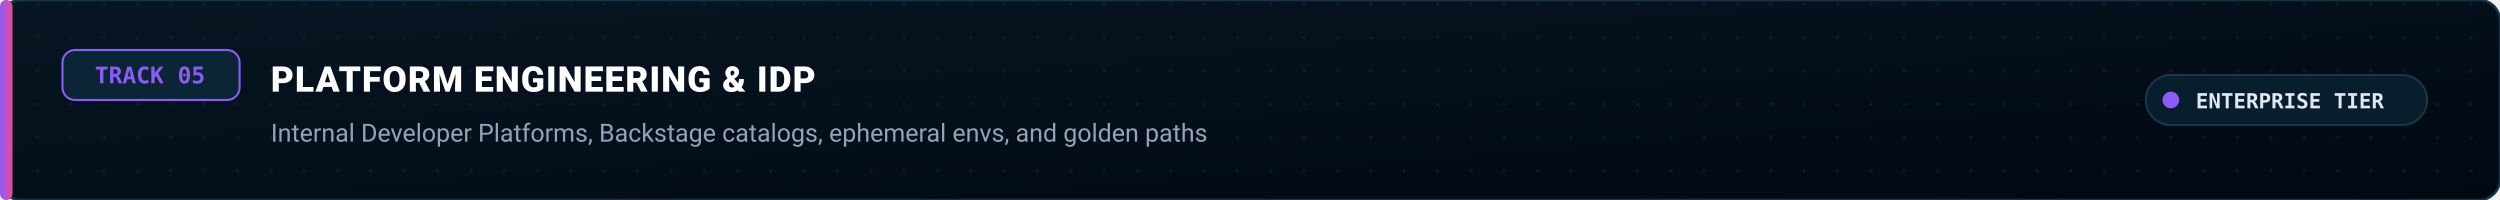
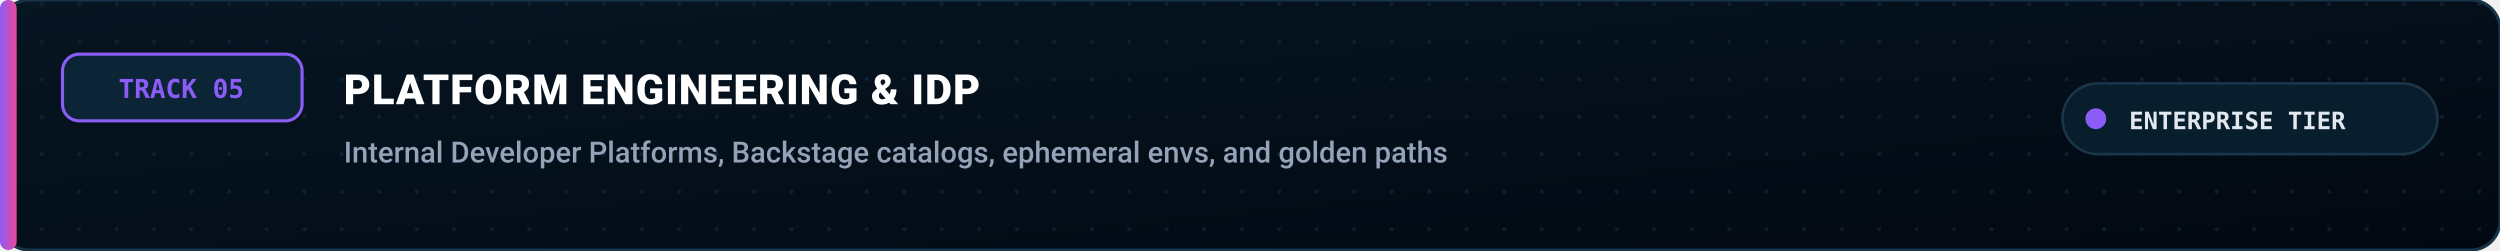
- <svg xmlns="http://www.w3.org/2000/svg" viewBox="0 0 1200 96" width="100%" height="100%">
+ <svg xmlns="http://www.w3.org/2000/svg" viewBox="0 0 1200 120" width="100%" height="100%">
  <defs>
    <linearGradient id="secGrad_05" x1="0%" y1="0%" x2="100%" y2="0%">
      <stop offset="0%" stop-color="#8B5CF6" />
      <stop offset="100%" stop-color="#EC4899" />
    </linearGradient>
    <linearGradient id="barBg_05" x1="0%" y1="0%" x2="100%" y2="100%">
      <stop offset="0%" stop-color="#061622" />
      <stop offset="100%" stop-color="#020811" />
    </linearGradient>
-     <pattern id="dotGrid_05" width="16" height="16" patternUnits="userSpaceOnUse">
-       <circle cx="2" cy="2" r="0.8" fill="#132a3e" />
+     <pattern id="dotGrid_05" width="18" height="18" patternUnits="userSpaceOnUse">
+       <circle cx="2" cy="2" r="1" fill="#132a3e" />
    </pattern>
  </defs>
  <style>
    .mono { font-family: 'JetBrains Mono', 'Fira Code', monospace; }
    .sans { font-family: -apple-system, BlinkMacSystemFont, 'Segoe UI', Roboto, sans-serif; }
  </style>
-   <rect width="1200" height="96" rx="10" fill="url(#barBg_05)" stroke="#163347" stroke-width="1.2" />
-   <rect width="1200" height="96" fill="url(#dotGrid_05)" opacity="0.5" />
-   <rect x="0" y="0" width="6" height="96" rx="3" fill="url(#secGrad_05)" />
-   <g transform="translate(30, 24)">
-     <rect x="0" y="0" width="85" height="24" rx="6" fill="#0b2436" stroke="#8B5CF6" stroke-width="1" />
-     <text x="42" y="16" fill="#8B5CF6" class="mono" font-size="11" font-weight="700" text-anchor="middle">TRACK 05</text>
+   <rect width="1200" height="120" rx="14" fill="url(#barBg_05)" stroke="#163347" stroke-width="1.5" />
+   <rect width="1200" height="120" fill="url(#dotGrid_05)" opacity="0.6" />
+   <rect x="0" y="0" width="8" height="120" rx="4" fill="url(#secGrad_05)" />
+   <g transform="translate(30, 26)">
+     <rect x="0" y="0" width="115" height="32" rx="8" fill="#0b2436" stroke="#8B5CF6" stroke-width="1.5" />
+     <text x="57" y="21" fill="#8B5CF6" class="mono" font-size="12.5" font-weight="800" text-anchor="middle">TRACK 05</text>
  </g>
-   <g transform="translate(130, 26)">
-     <text x="0" y="18" fill="#FFFFFF" class="sans" font-size="17" font-weight="800" letter-spacing="0.5">PLATFORM ENGINEERING &amp; IDP</text>
-     <text x="0" y="42" fill="#94A3B8" class="sans" font-size="12">Internal Developer Platforms, Backstage catalogs, ephemeral envs, and golden paths</text>
+   <g transform="translate(165, 26)">
+     <text x="0" y="24" fill="#FFFFFF" class="sans" font-size="20" font-weight="900" letter-spacing="0.5">PLATFORM ENGINEERING &amp; IDP</text>
+     <text x="0" y="52" fill="#94A3B8" class="sans" font-size="14" font-weight="500">Internal Developer Platforms, Backstage catalogs, ephemeral envs, and golden paths</text>
  </g>
-   <g transform="translate(1030, 36)">
-     <rect x="0" y="0" width="135" height="24" rx="12" fill="#081e2c" stroke="#1b364b" />
-     <circle cx="12" cy="12" r="4" fill="#8B5CF6" />
-     <text x="24" y="16" fill="#E2E8F0" class="mono" font-size="10" font-weight="600">ENTERPRISE TIER</text>
+   <g transform="translate(990, 40)">
+     <rect x="0" y="0" width="180" height="34" rx="17" fill="#081e2c" stroke="#1b364b" stroke-width="1.2" />
+     <circle cx="16" cy="17" r="5" fill="#8B5CF6" />
+     <text x="32" y="22" fill="#E2E8F0" class="mono" font-size="11.5" font-weight="700">ENTERPRISE TIER</text>
  </g>
</svg>
